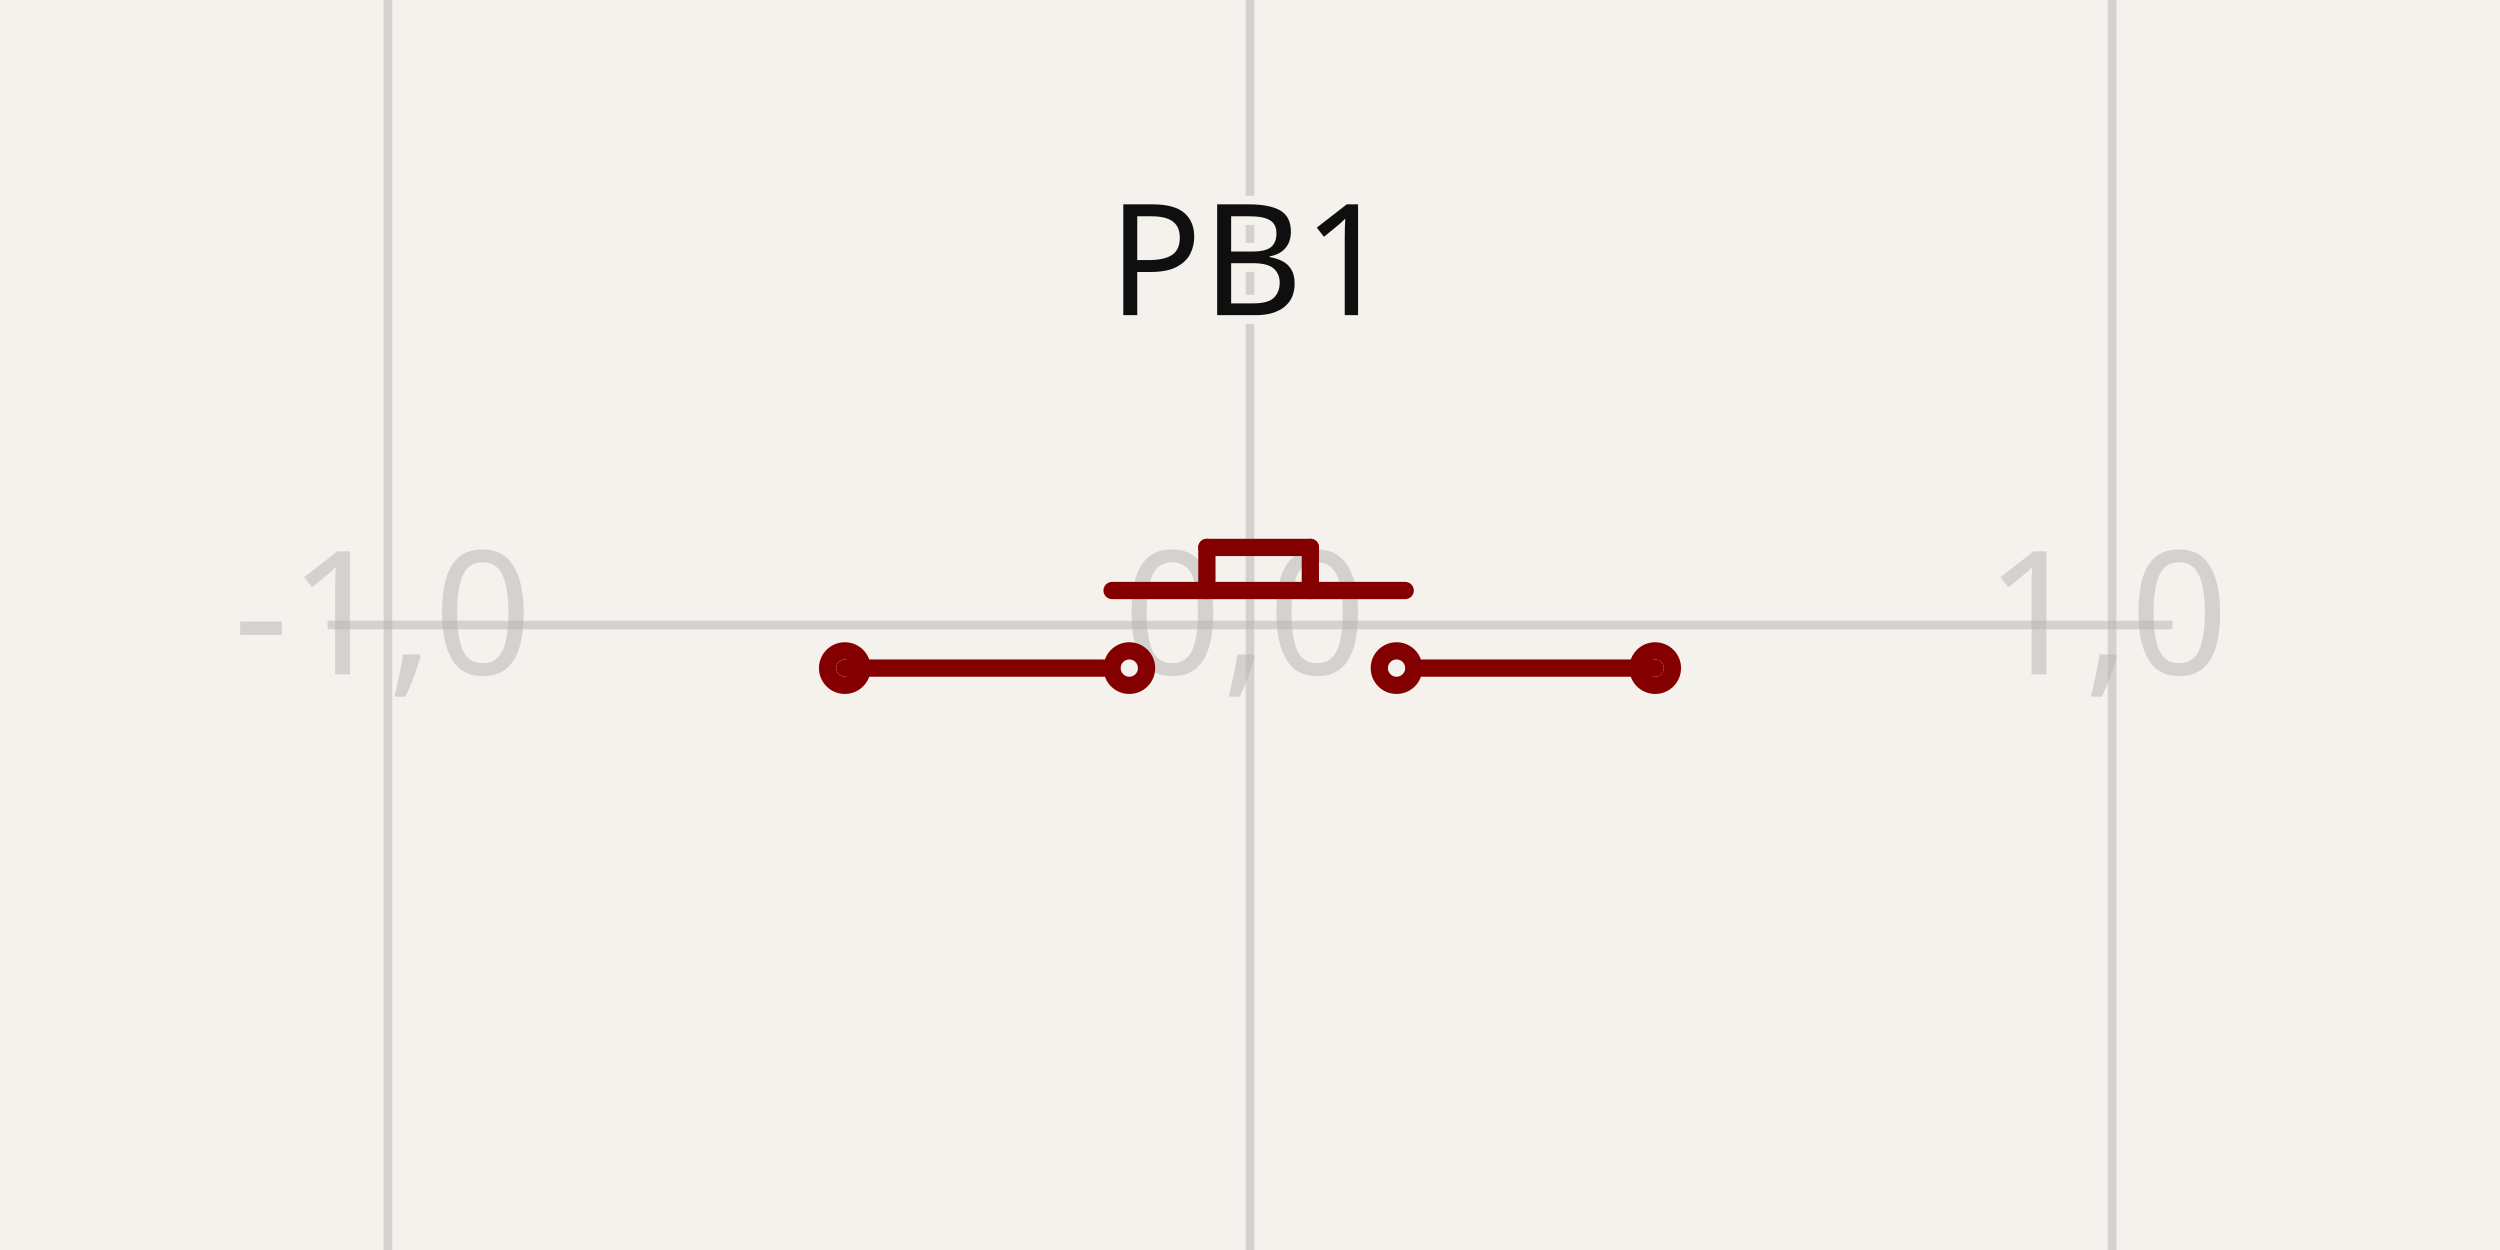
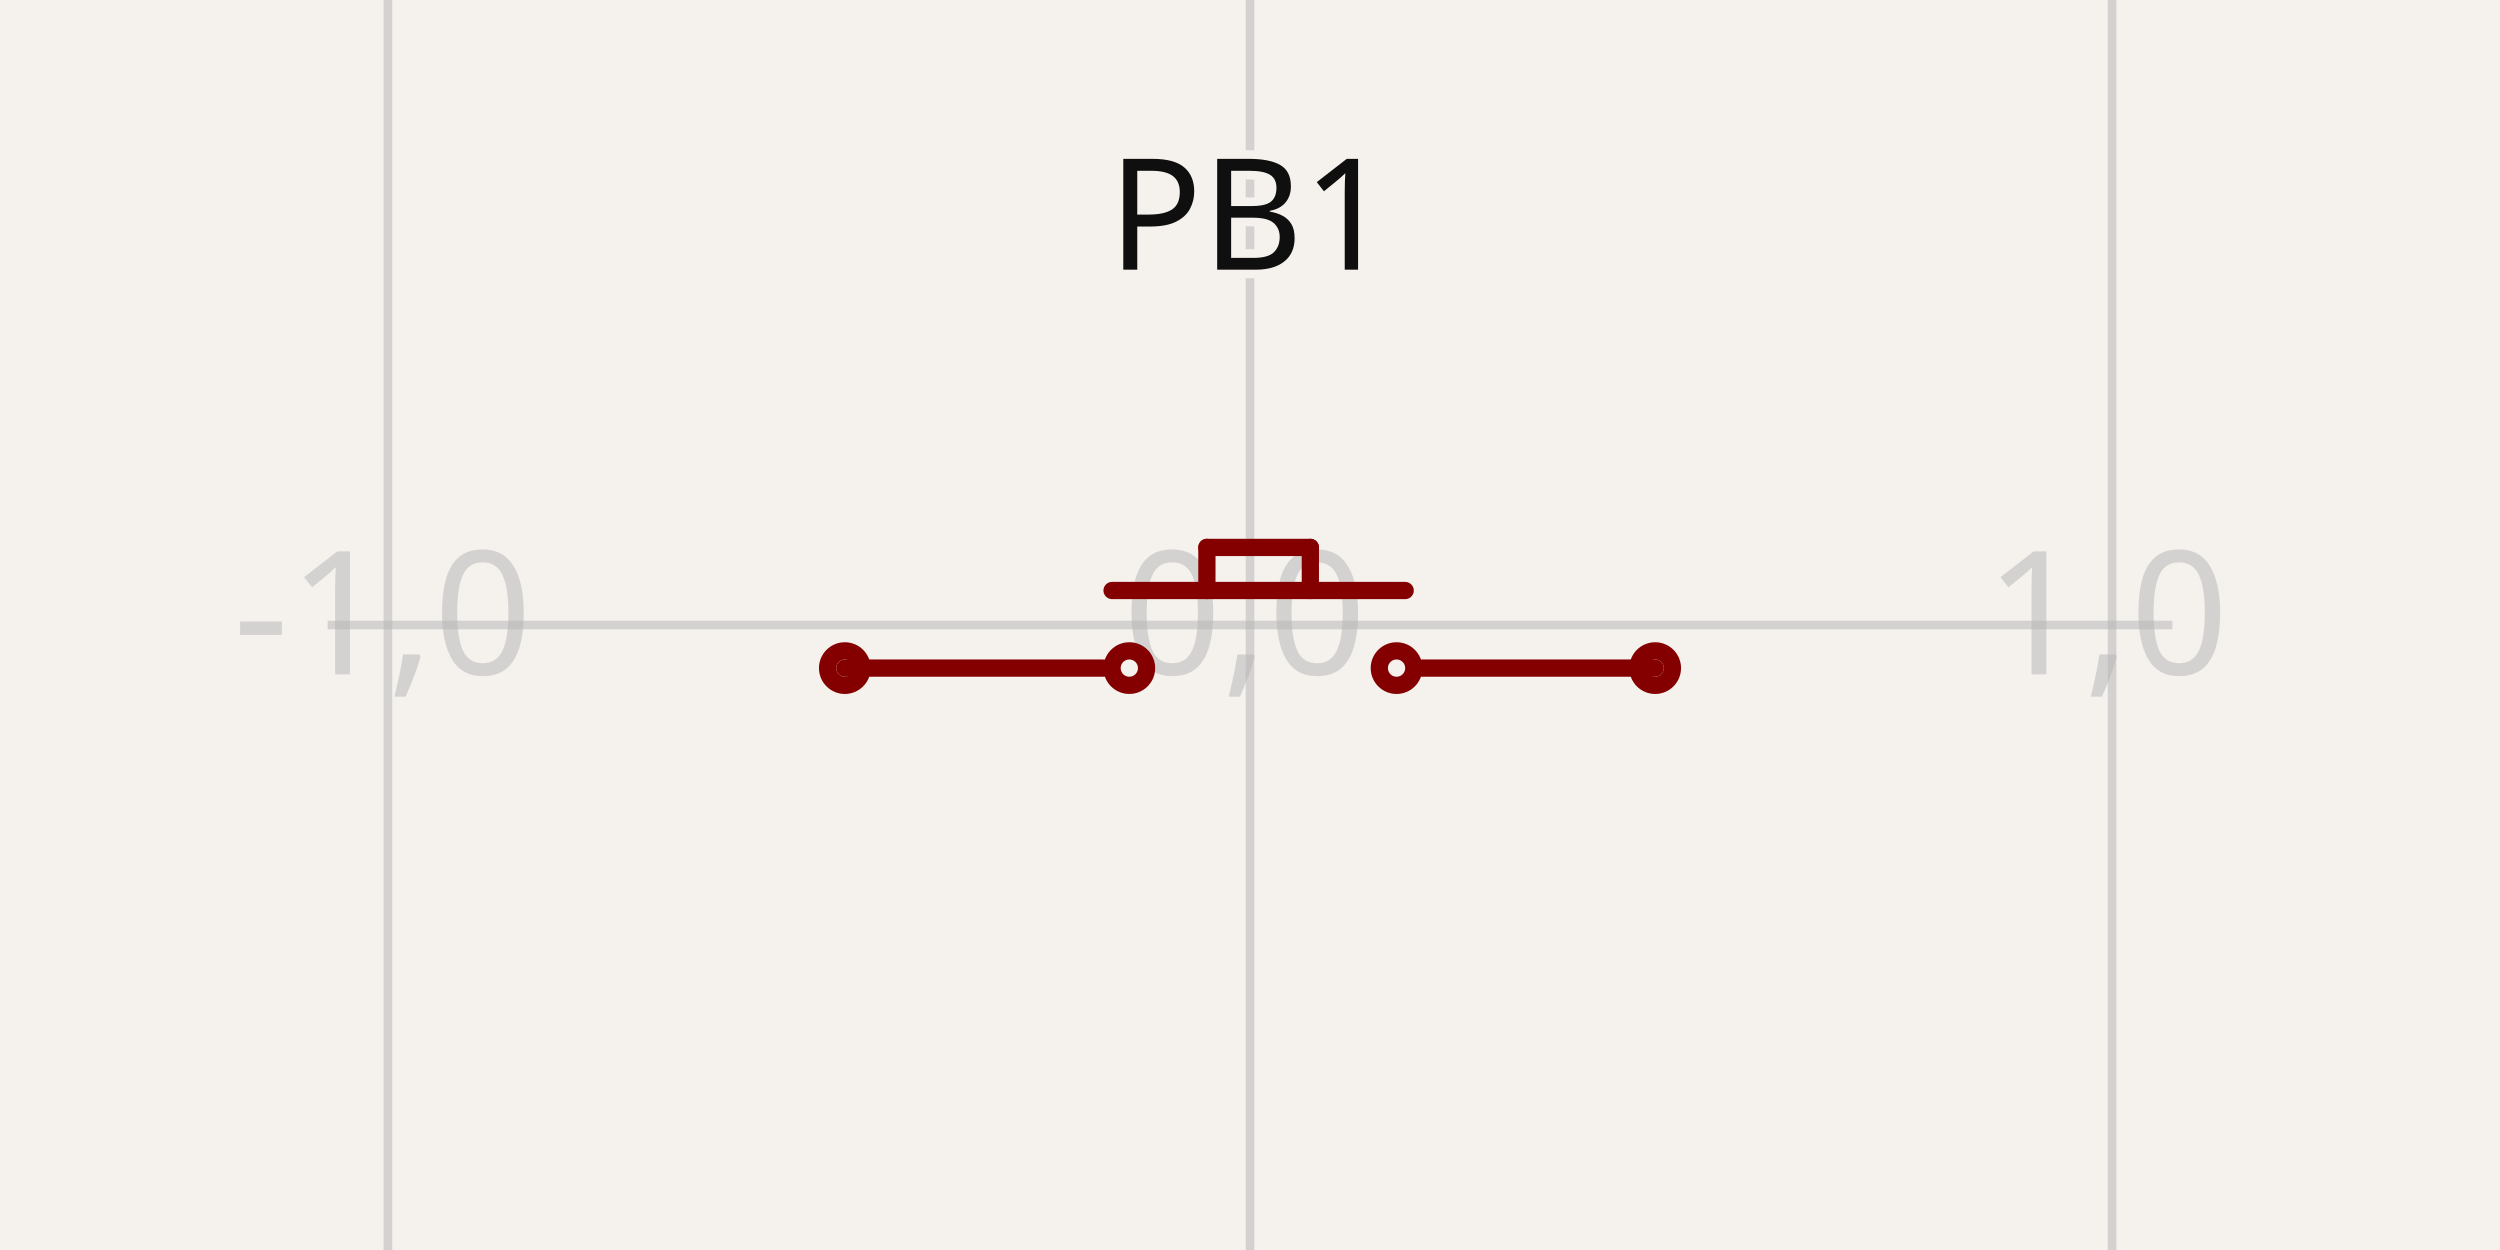
- <svg xmlns="http://www.w3.org/2000/svg" width="1200" height="600" style="background-color: rgb(245, 241, 237)" data-real-to-screen-transform="matrix(413.7931034483,0,0,-413.7931034483,600,300)" data-software-used-string="@tscircuit/core@0.0.991">
+ <svg xmlns="http://www.w3.org/2000/svg" width="1200" height="600" style="background-color: rgb(245, 241, 237)" data-real-to-screen-transform="matrix(413.7931034483,0,0,-413.7931034483,600,300)" data-software-used-string="@tscircuit/core@0.0.1019">
  <style>
              .boundary { fill: rgb(245, 241, 237); }
              .schematic-boundary { fill: none; stroke: #fff; }
              .component { fill: none; stroke: rgb(132, 0, 0); }
              .chip { fill: rgb(255, 255, 194); stroke: rgb(132, 0, 0); }
              .component-pin { fill: none; stroke: rgb(132, 0, 0); }
              /* Basic per-trace hover fallback */
              .trace:hover {
                filter: invert(1);
              }
              .trace:hover .trace-crossing-outline {
                opacity: 0;
              }
              .trace:hover .trace-junction {
                filter: invert(1);
              }
              /* Net-hover highlighting: when a trace or its overlays are hovered,
                 invert color for all traces (base + overlays) sharing the same
                 subcircuit connectivity key. Also hide crossing outline during hover. */
              
              .text { font-family: sans-serif; fill: rgb(0, 150, 0); }
              .pin-number { fill: rgb(169, 0, 0); }
              .port-label { fill: rgb(0, 100, 100); }
              .component-name { fill: rgb(0, 100, 100); }
            </style>
  <rect class="boundary" x="0" y="0" width="1200" height="600" />
  <g class="grid">
    <line x1="-227.586" y1="600" x2="-227.586" y2="-1.745092959026806e-11" stroke="rgb(181, 181, 181)" stroke-width="4.138" stroke-opacity="0.5" />
    <line x1="186.207" y1="600" x2="186.207" y2="-1.745092959026806e-11" stroke="rgb(181, 181, 181)" stroke-width="4.138" stroke-opacity="0.5" />
    <line x1="600" y1="600" x2="600" y2="-1.745092959026806e-11" stroke="rgb(181, 181, 181)" stroke-width="4.138" stroke-opacity="0.5" />
    <line x1="1013.793" y1="600" x2="1013.793" y2="-1.745092959026806e-11" stroke="rgb(181, 181, 181)" stroke-width="4.138" stroke-opacity="0.5" />
    <line x1="1427.586" y1="600" x2="1427.586" y2="-1.745092959026806e-11" stroke="rgb(181, 181, 181)" stroke-width="4.138" stroke-opacity="0.5" />
    <line x1="157.241" y1="713.793" x2="1042.759" y2="713.793" stroke="rgb(181, 181, 181)" stroke-width="4.138" stroke-opacity="0.5" />
    <line x1="157.241" y1="300" x2="1042.759" y2="300" stroke="rgb(181, 181, 181)" stroke-width="4.138" stroke-opacity="0.5" />
    <line x1="157.241" y1="-113.793" x2="1042.759" y2="-113.793" stroke="rgb(181, 181, 181)" stroke-width="4.138" stroke-opacity="0.5" />
    <text x="-230.086" y="708.793" fill="rgb(181, 181, 181)" font-size="82.759" fill-opacity="0.5" text-anchor="middle" dominant-baseline="middle" font-family="sans-serif">-2,-1</text>
    <text x="-230.086" y="295" fill="rgb(181, 181, 181)" font-size="82.759" fill-opacity="0.5" text-anchor="middle" dominant-baseline="middle" font-family="sans-serif">-2,0</text>
    <text x="-230.086" y="-118.793" fill="rgb(181, 181, 181)" font-size="82.759" fill-opacity="0.5" text-anchor="middle" dominant-baseline="middle" font-family="sans-serif">-2,1</text>
    <text x="183.707" y="708.793" fill="rgb(181, 181, 181)" font-size="82.759" fill-opacity="0.5" text-anchor="middle" dominant-baseline="middle" font-family="sans-serif">-1,-1</text>
    <text x="183.707" y="295" fill="rgb(181, 181, 181)" font-size="82.759" fill-opacity="0.5" text-anchor="middle" dominant-baseline="middle" font-family="sans-serif">-1,0</text>
    <text x="183.707" y="-118.793" fill="rgb(181, 181, 181)" font-size="82.759" fill-opacity="0.5" text-anchor="middle" dominant-baseline="middle" font-family="sans-serif">-1,1</text>
    <text x="597.5" y="708.793" fill="rgb(181, 181, 181)" font-size="82.759" fill-opacity="0.5" text-anchor="middle" dominant-baseline="middle" font-family="sans-serif">0,-1</text>
    <text x="597.5" y="295" fill="rgb(181, 181, 181)" font-size="82.759" fill-opacity="0.5" text-anchor="middle" dominant-baseline="middle" font-family="sans-serif">0,0</text>
    <text x="597.5" y="-118.793" fill="rgb(181, 181, 181)" font-size="82.759" fill-opacity="0.5" text-anchor="middle" dominant-baseline="middle" font-family="sans-serif">0,1</text>
    <text x="1011.293" y="708.793" fill="rgb(181, 181, 181)" font-size="82.759" fill-opacity="0.5" text-anchor="middle" dominant-baseline="middle" font-family="sans-serif">1,-1</text>
    <text x="1011.293" y="295" fill="rgb(181, 181, 181)" font-size="82.759" fill-opacity="0.5" text-anchor="middle" dominant-baseline="middle" font-family="sans-serif">1,0</text>
    <text x="1011.293" y="-118.793" fill="rgb(181, 181, 181)" font-size="82.759" fill-opacity="0.5" text-anchor="middle" dominant-baseline="middle" font-family="sans-serif">1,1</text>
    <text x="1425.086" y="708.793" fill="rgb(181, 181, 181)" font-size="82.759" fill-opacity="0.5" text-anchor="middle" dominant-baseline="middle" font-family="sans-serif">2,-1</text>
    <text x="1425.086" y="295" fill="rgb(181, 181, 181)" font-size="82.759" fill-opacity="0.5" text-anchor="middle" dominant-baseline="middle" font-family="sans-serif">2,0</text>
    <text x="1425.086" y="-118.793" fill="rgb(181, 181, 181)" font-size="82.759" fill-opacity="0.5" text-anchor="middle" dominant-baseline="middle" font-family="sans-serif">2,1</text>
  </g>
  <g data-circuit-json-type="schematic_component" data-schematic-component-id="schematic_component_0">
    <rect class="component-overlay" x="405.517" y="262.759" width="388.966" height="57.931" fill="transparent" />
    <path d="M 579.31 262.759 L 579.31 283.448" stroke="rgb(132, 0, 0)" fill="none" stroke-width="8.276px" stroke-linecap="round" />
    <path d="M 579.31 262.759 L 628.966 262.759" stroke="rgb(132, 0, 0)" fill="none" stroke-width="8.276px" stroke-linecap="round" />
    <path d="M 628.966 262.759 L 628.966 283.448" stroke="rgb(132, 0, 0)" fill="none" stroke-width="8.276px" stroke-linecap="round" />
    <path d="M 405.517 320.69 L 529.655 320.69" stroke="rgb(132, 0, 0)" fill="none" stroke-width="8.276px" stroke-linecap="round" />
    <path d="M 533.793 283.448 L 674.483 283.448" stroke="rgb(132, 0, 0)" fill="none" stroke-width="8.276px" stroke-linecap="round" />
    <path d="M 682.759 320.69 L 794.483 320.69" stroke="rgb(132, 0, 0)" fill="none" stroke-width="8.276px" stroke-linecap="round" />
-     <text x="600" y="151.274" stroke="rgb(245, 241, 237)" stroke-width="8.276px" paint-order="stroke" fill="rgb(15, 15, 15)" font-family="sans-serif" text-anchor="middle" dominant-baseline="auto" font-size="74.483px">PB1</text>
-     <text x="600" y="448.726" fill="rgb(15, 15, 15)" font-family="sans-serif" text-anchor="middle" dominant-baseline="hanging" font-size="74.483px" />
+     <text x="600" y="151.26" stroke="rgb(245, 241, 237)" stroke-width="8.276px" paint-order="stroke" fill="rgb(15, 15, 15)" font-family="sans-serif" text-anchor="middle" dominant-baseline="ideographic" font-size="74.483px">PB1</text>
+     <text x="600" y="448.74" fill="rgb(15, 15, 15)" font-family="sans-serif" text-anchor="middle" dominant-baseline="hanging" font-size="74.483px" />
    <circle cx="405.517" cy="320.69" r="8.276px" stroke-width="8.276px" fill="none" stroke="rgb(132, 0, 0)" />
    <circle cx="794.483" cy="320.69" r="8.276px" stroke-width="8.276px" fill="none" stroke="rgb(132, 0, 0)" />
    <circle cx="542.069" cy="320.69" r="8.276px" stroke-width="8.276px" fill="none" stroke="rgb(132, 0, 0)" />
    <circle cx="670.345" cy="320.69" r="8.276px" stroke-width="8.276px" fill="none" stroke="rgb(132, 0, 0)" />
  </g>
  <g class="schematic-port-hover" data-schematic-port-id="source_port_0">
    <circle cx="405.517" cy="320.69" r="16.552" fill="red" opacity="0" />
  </g>
  <g class="schematic-port-hover" data-schematic-port-id="source_port_1">
    <circle cx="794.483" cy="320.69" r="16.552" fill="red" opacity="0" />
  </g>
</svg>
